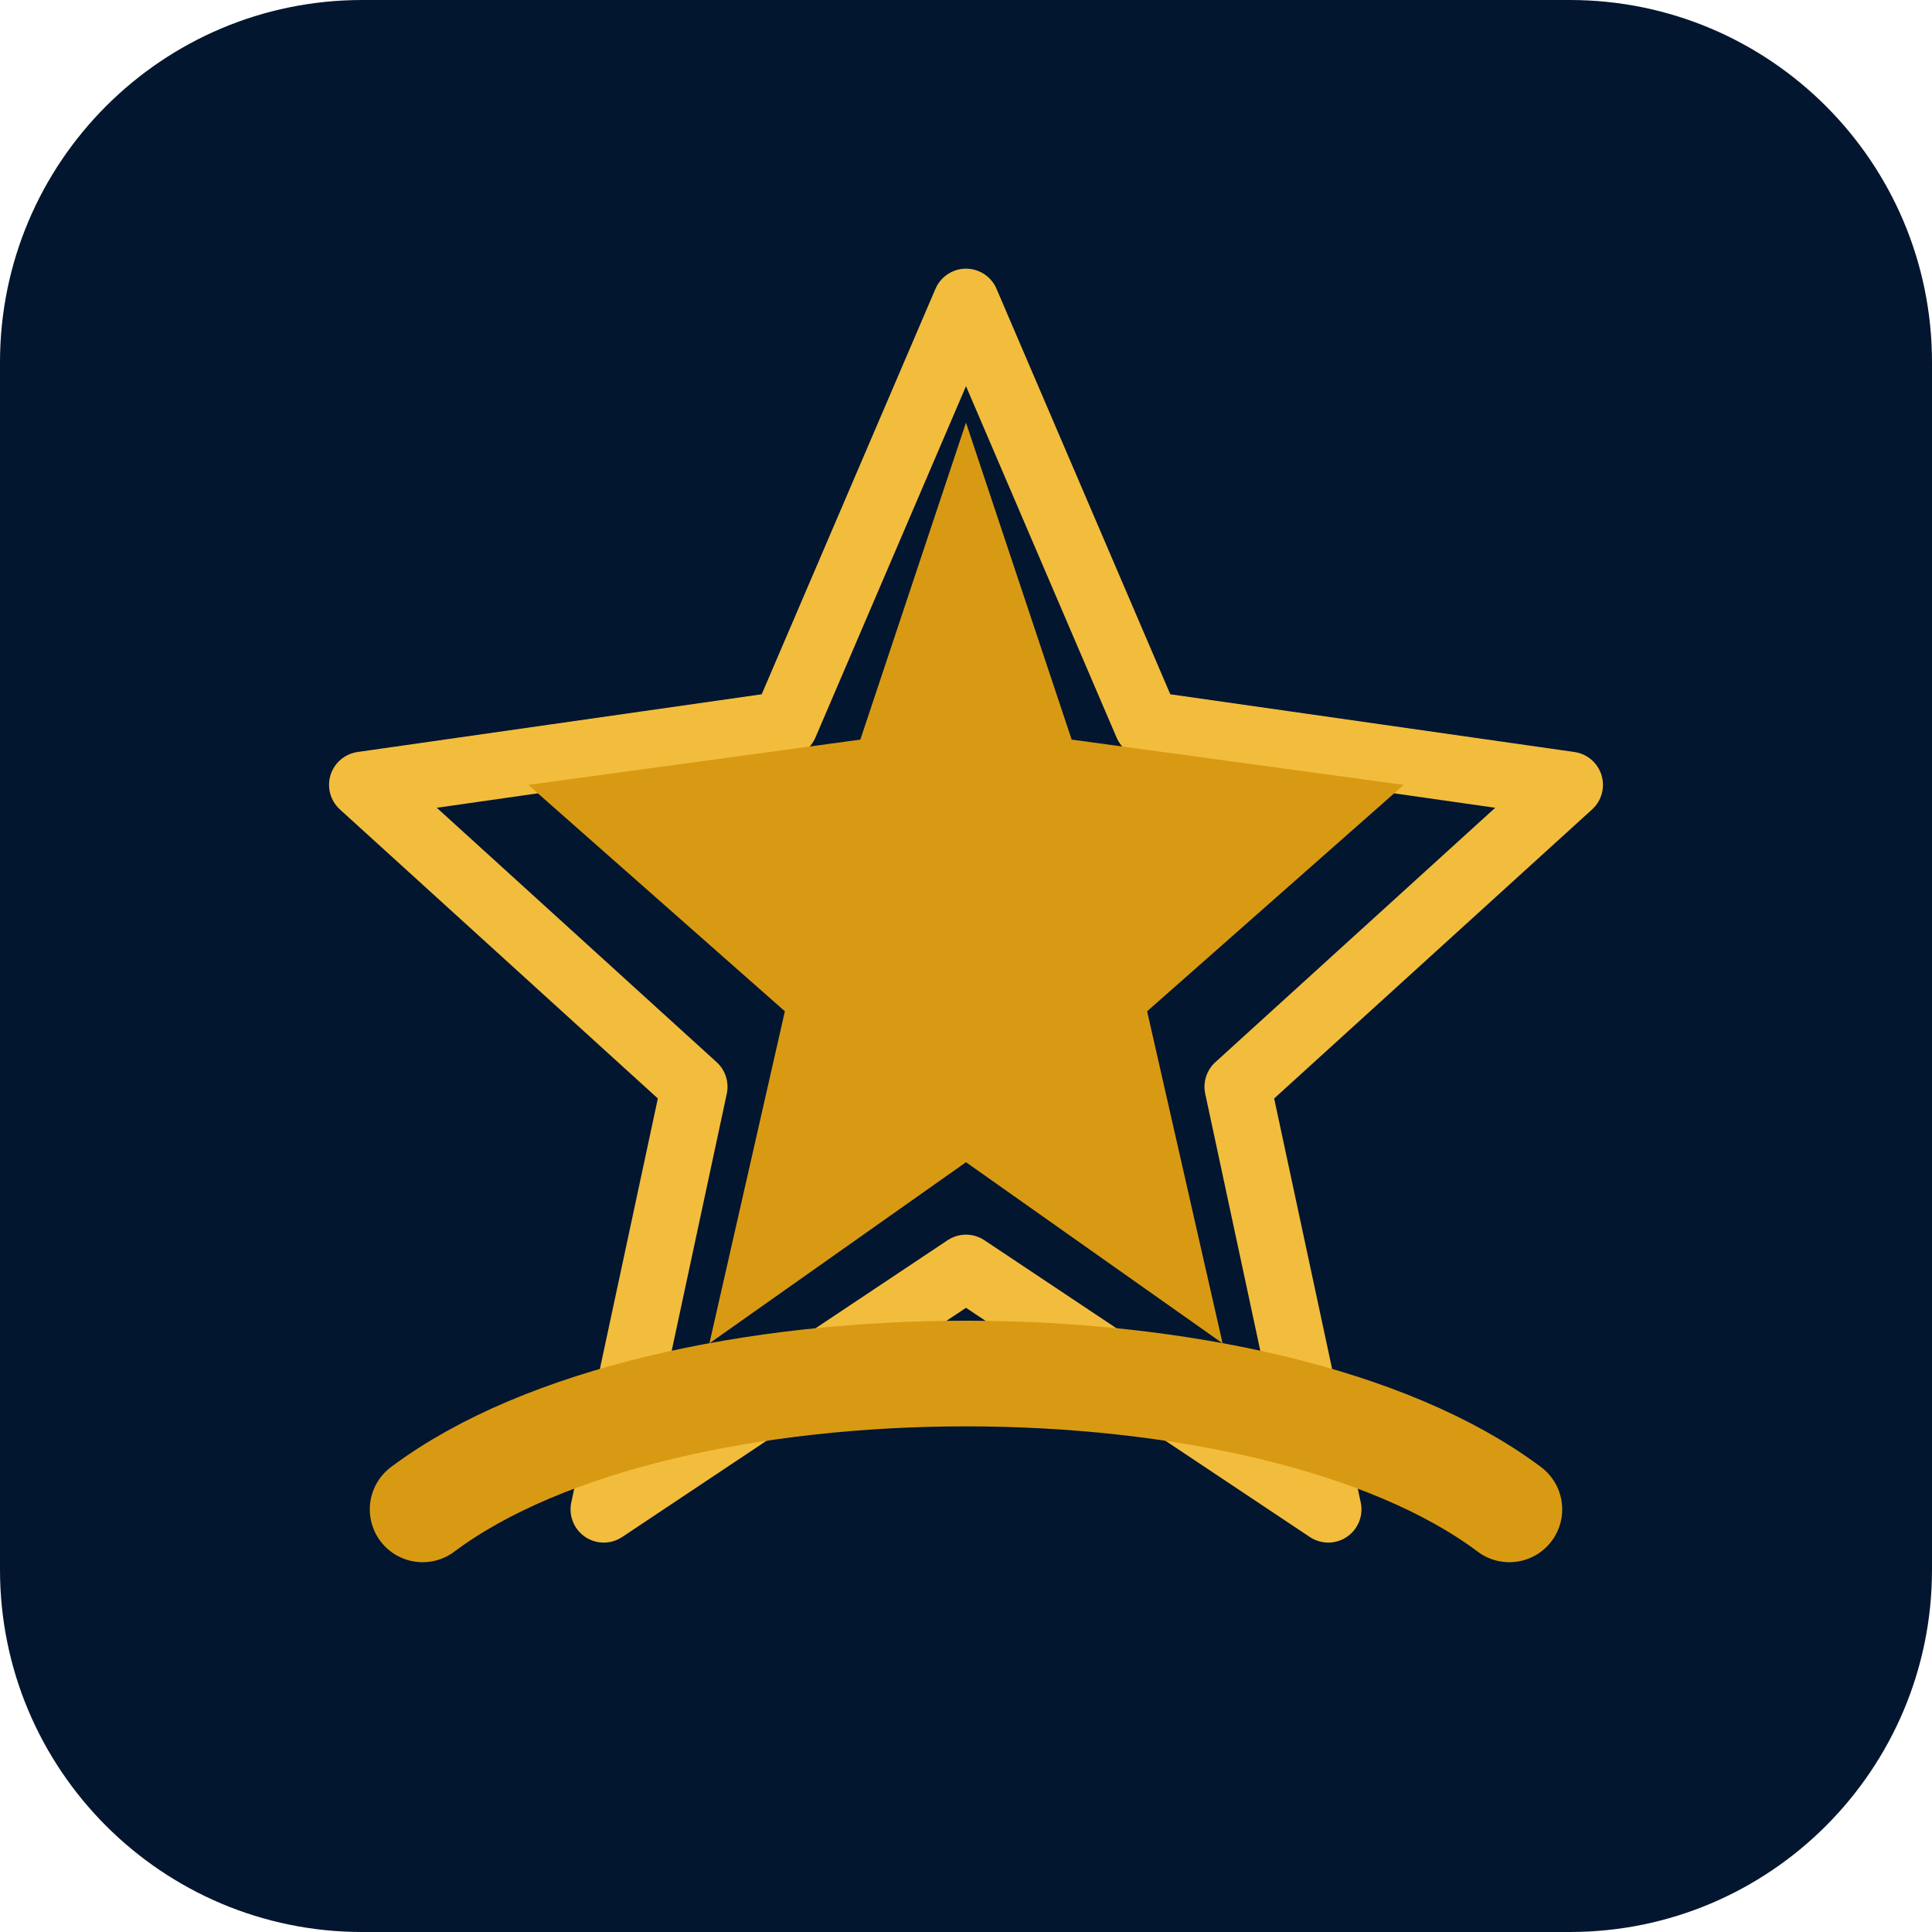
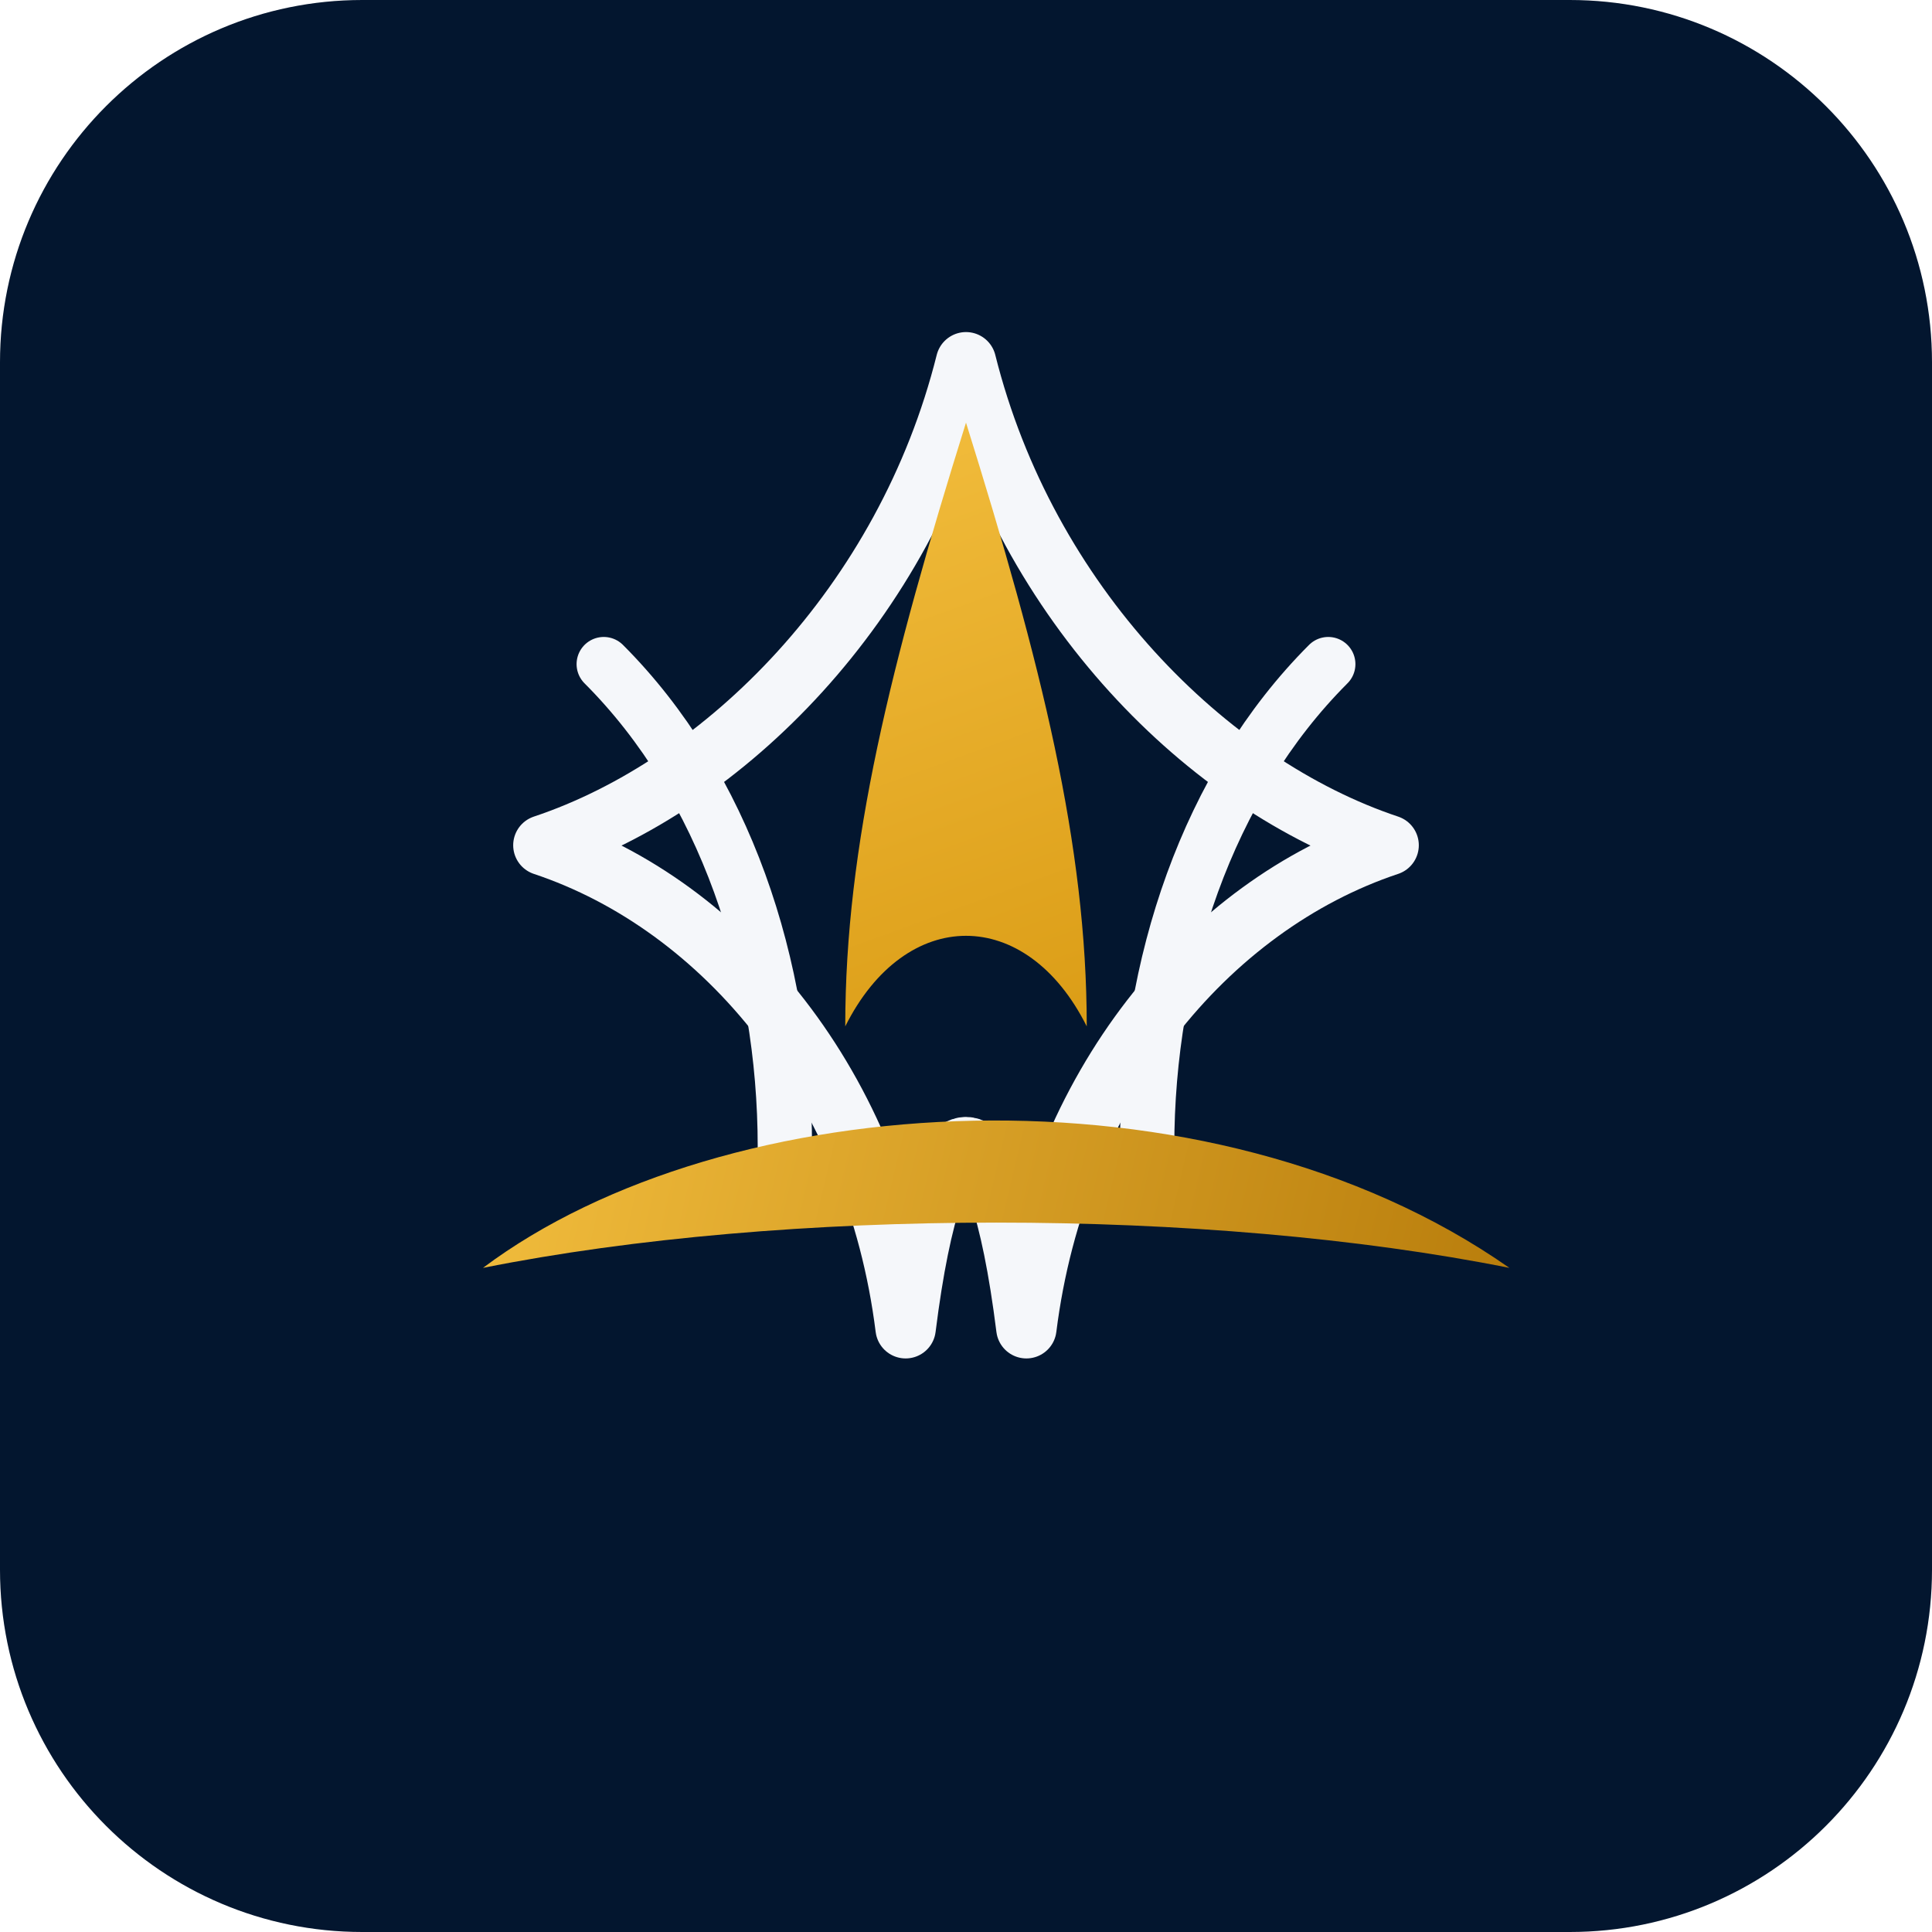
<svg xmlns="http://www.w3.org/2000/svg" viewBox="0 0 64 64" role="img" aria-label="Waratech">
  <rect width="64" height="64" rx="12" fill="#03162f" />
-   <path d="M32 10 L38 24 L52 26 L41 36 L44 50 L32 42 L20 50 L23 36 L12 26 L26 24 Z" fill="none" stroke="#f2bd3d" stroke-width="2.2" stroke-linejoin="round" />
-   <path d="M32 14 L35.5 24.5 L46.5 26 L38 33.5 L40.5 44.5 L32 38.5 L23.5 44.5 L26 33.5 L17.5 26 L28.5 24.5 Z" fill="#d99a13" />
-   <path d="M14 50 C22 44, 42 44, 50 50" fill="none" stroke="#d99a13" stroke-width="3.5" stroke-linecap="round" />
+   <path d="M32 12 C34 20 40 26 46 28 C40 30 35 36 34 44 C33 36 31 36 30 44 C29 36 24 30 18 28 C24 26 30 20 32 12 Z" fill="none" stroke="#f5f7fa" stroke-width="2" stroke-linejoin="round" />
+   <path d="M20 22 C24 26 26 32 26 38" fill="none" stroke="#f5f7fa" stroke-width="1.8" stroke-linecap="round" />
+   <path d="M44 22 C40 26 38 32 38 38" fill="none" stroke="#f5f7fa" stroke-width="1.8" stroke-linecap="round" />
+   <path d="M32 14 C34.5 22 36 28 36 34 C34 30 30 30 28 34 C28 28 29.5 22 32 14 Z" fill="url(#g)" />
+   <path d="M16 42 C24 36 40 35 50 42 C40 40 26 40 16 42 Z" fill="url(#g2)" />
+   <defs>
+     <linearGradient id="g" x1="28" y1="14" x2="36" y2="36" gradientUnits="userSpaceOnUse">
+       <stop stop-color="#f2bd3d" />
+       <stop offset="1" stop-color="#d99a13" />
+     </linearGradient>
+     <linearGradient id="g2" x1="16" y1="36" x2="50" y2="44" gradientUnits="userSpaceOnUse">
+       <stop stop-color="#f2bd3d" />
+       <stop offset="1" stop-color="#b87d0c" />
+     </linearGradient>
+   </defs>
</svg>
